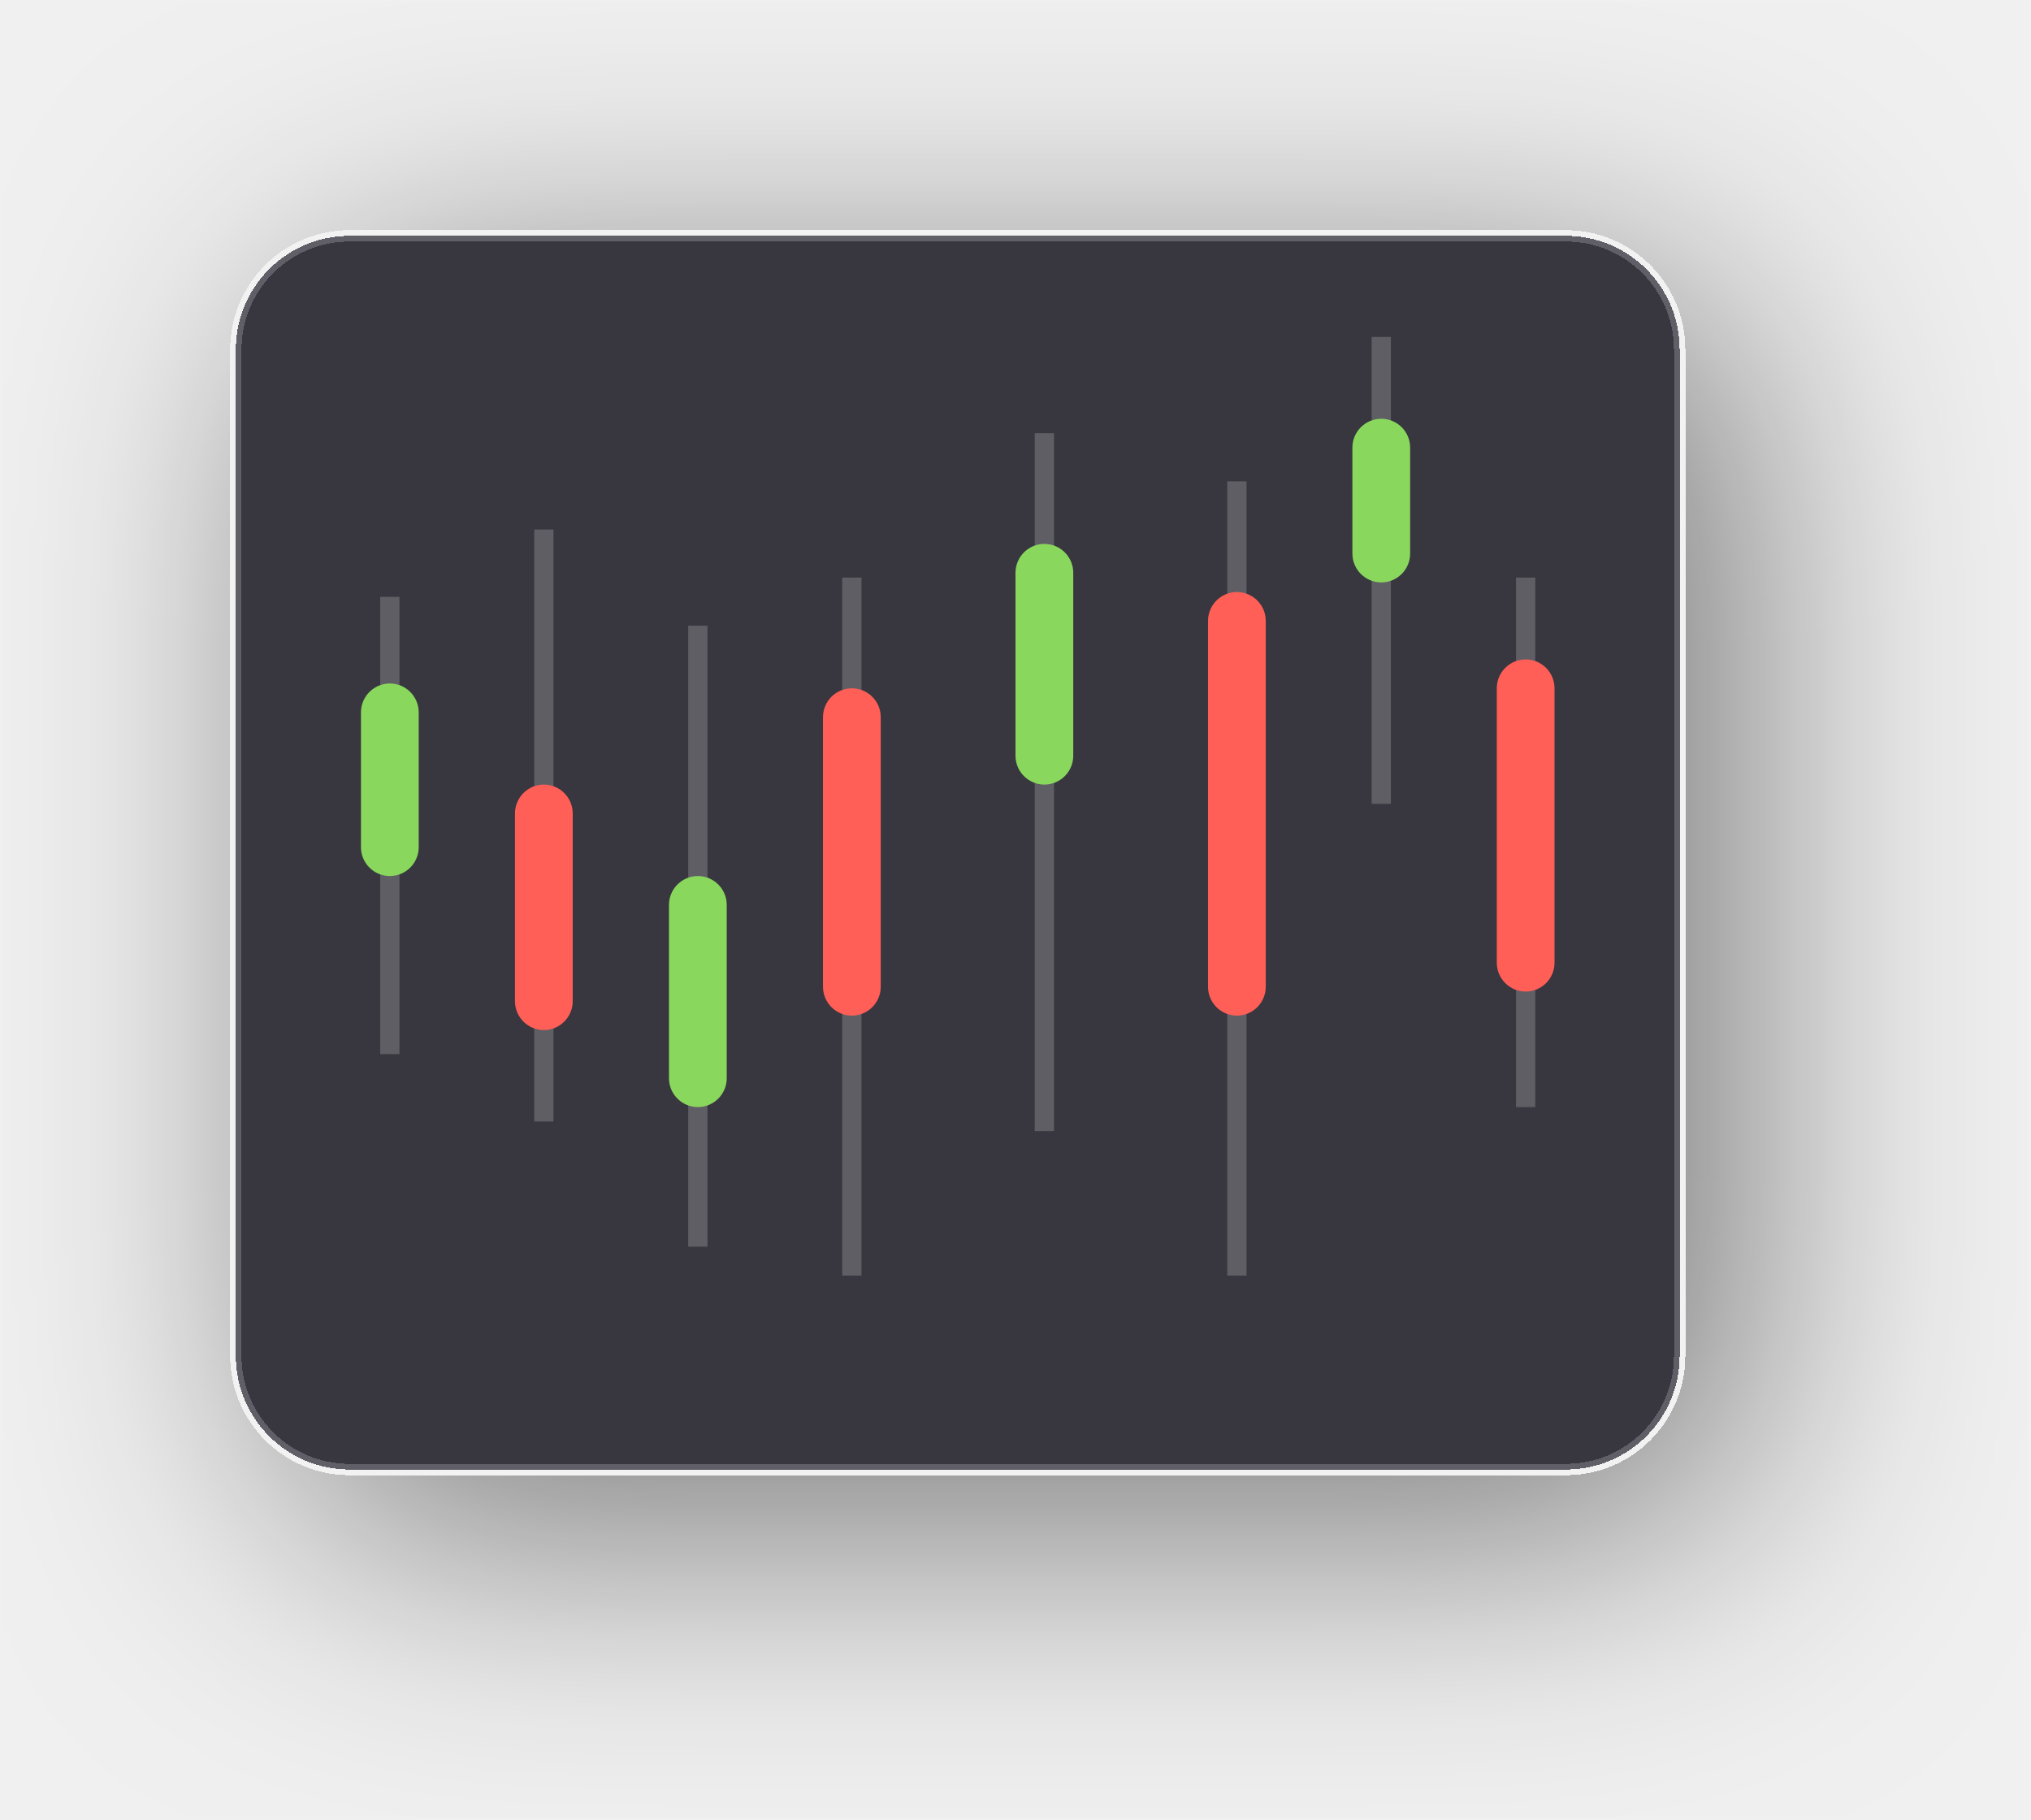
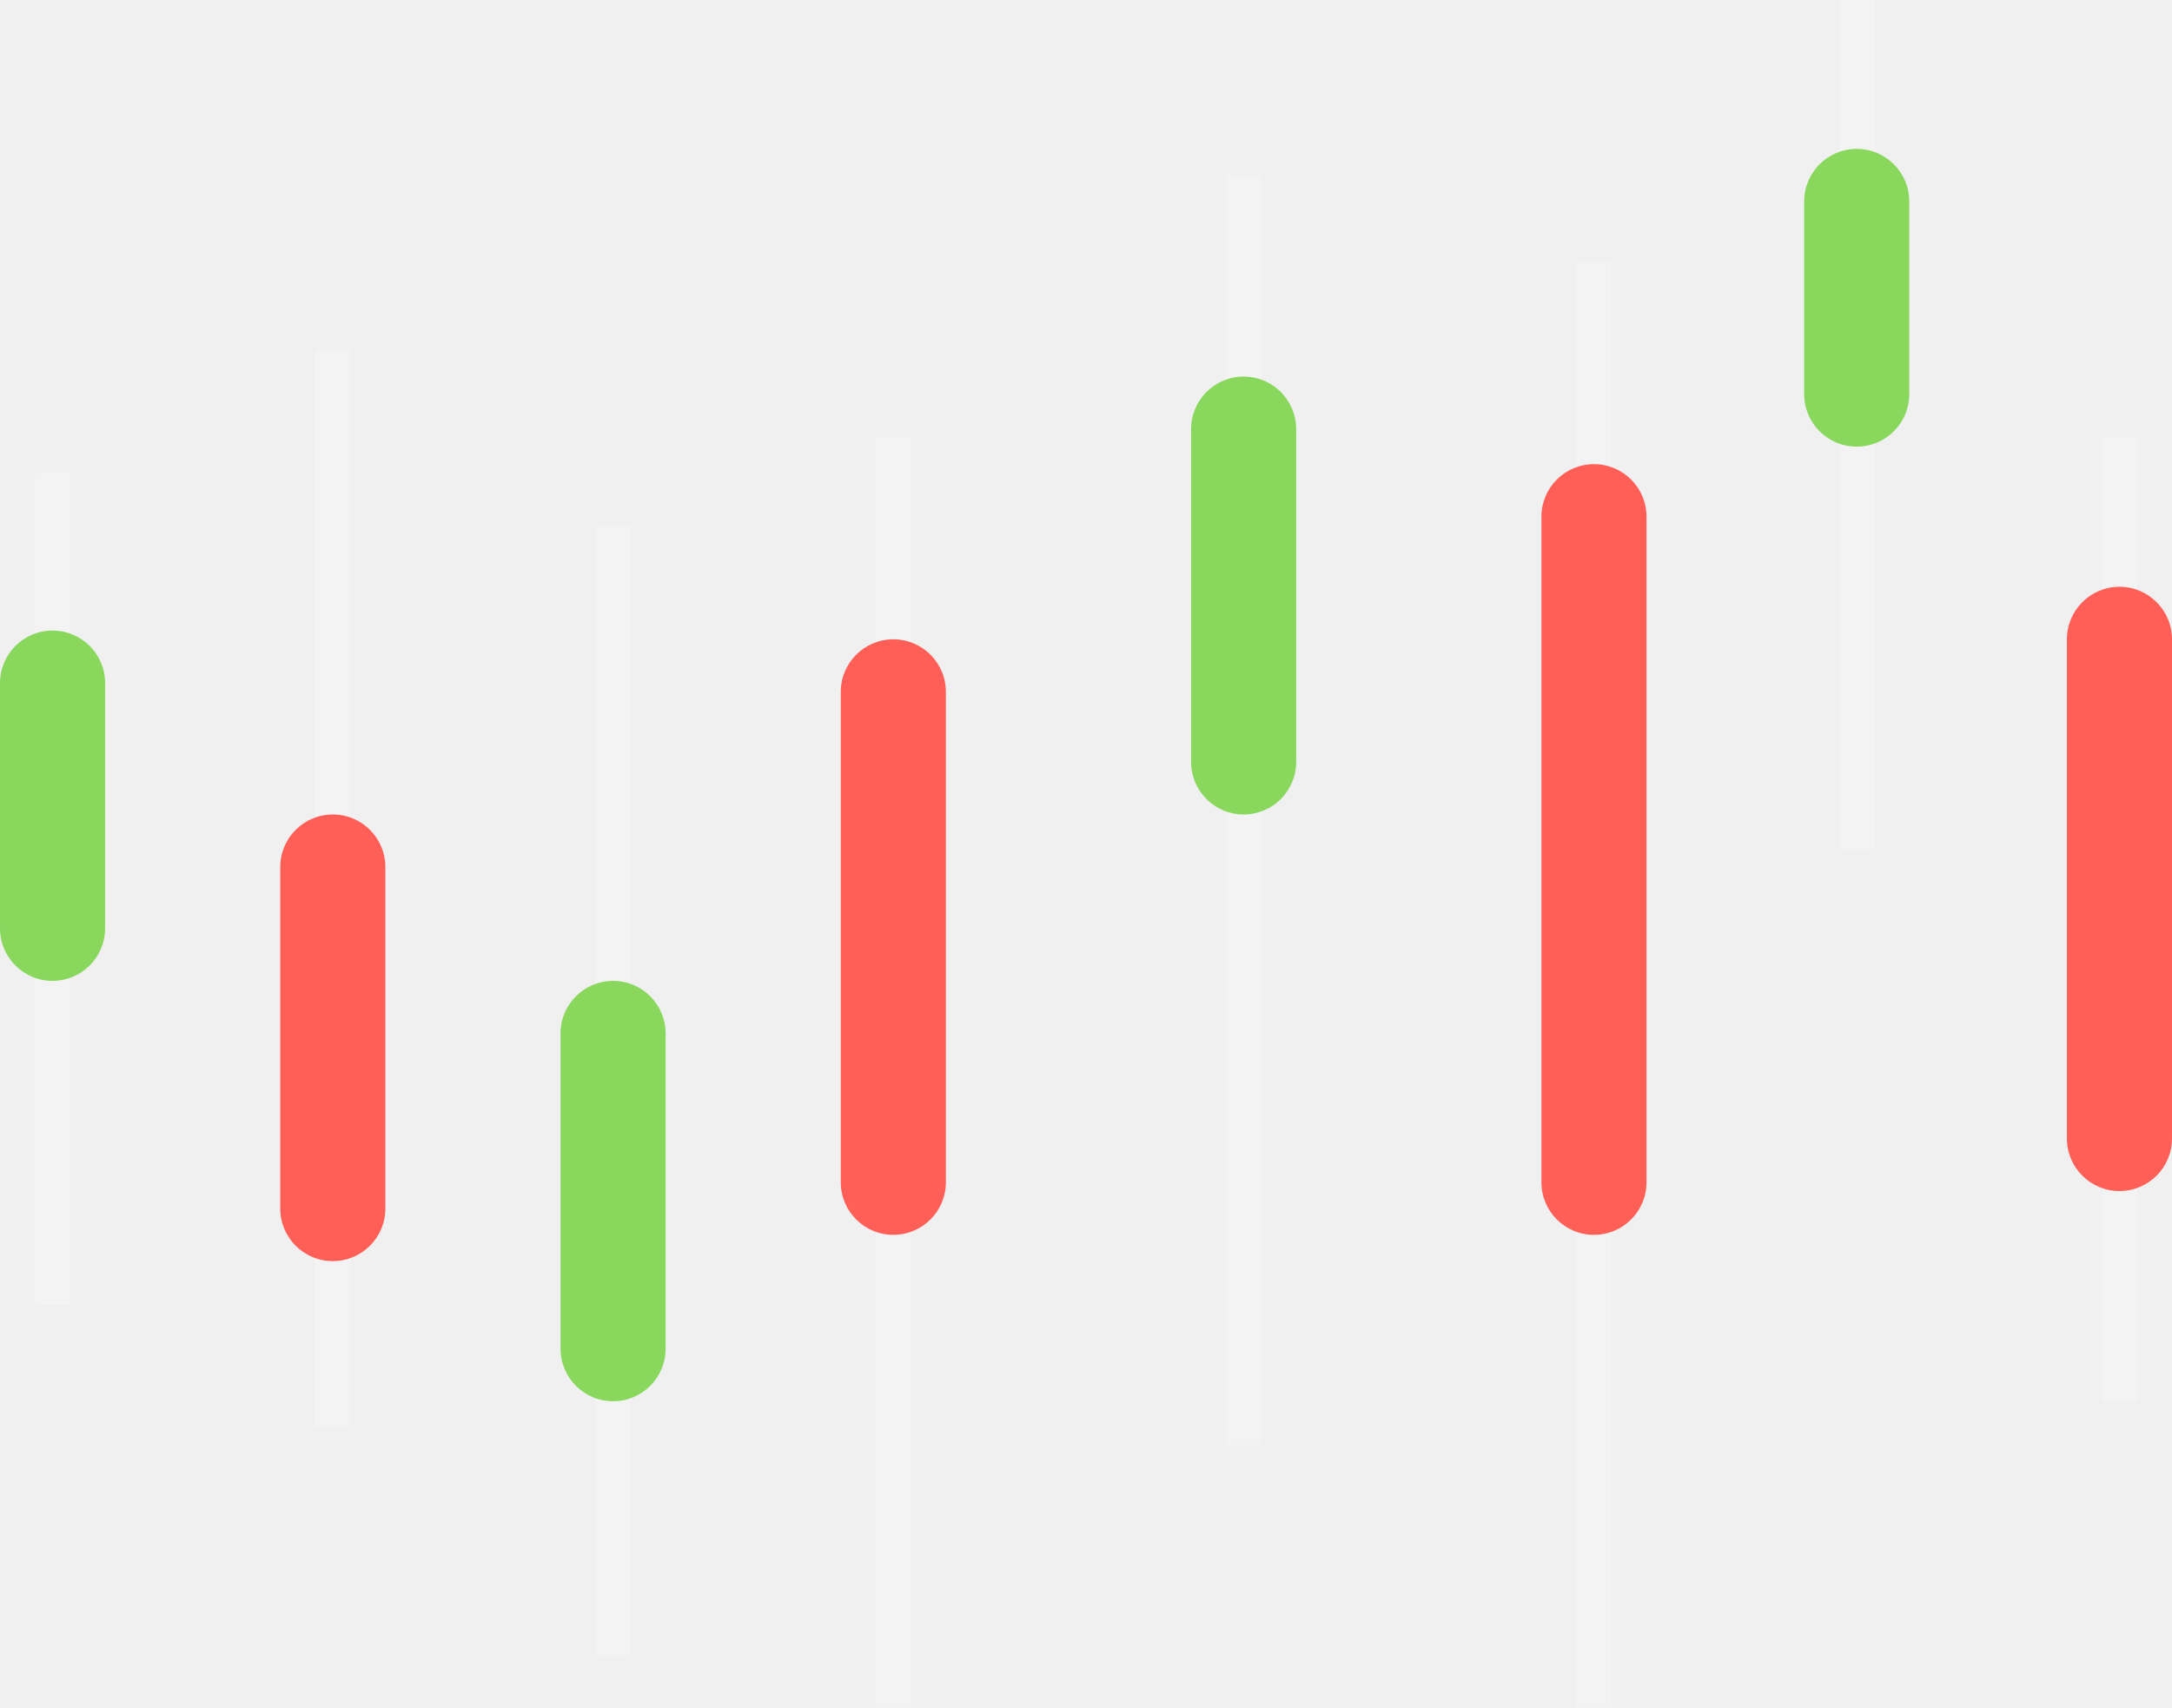
- <svg xmlns="http://www.w3.org/2000/svg" width="422" height="378" viewBox="0 0 422 378" fill="none">
-   <g filter="url(#filter0_bd)">
-     <rect x="49" y="49" width="300" height="256.299" rx="23.622" fill="#181620" fill-opacity="0.85" shape-rendering="crispEdges" />
-     <rect x="49" y="49" width="300" height="256.299" rx="23.622" stroke="white" stroke-opacity="0.2" stroke-width="2.362" shape-rendering="crispEdges" />
-   </g>
-   <mask id="mask0" style="mask-type:alpha" maskUnits="userSpaceOnUse" x="47" y="47" width="304" height="260">
-     <rect x="49" y="49" width="300" height="256.299" rx="23.622" fill="#181620" stroke="white" stroke-width="2.362" />
-   </mask>
-   <g mask="url(#mask0)">
- </g>
-   <rect x="79" y="124" width="4" height="95" fill="white" fill-opacity="0.2" />
-   <rect x="75" y="182" width="40" height="12" rx="6" transform="rotate(-90 75 182)" fill="#89D85D" />
-   <rect x="143" y="130" width="4" height="129" fill="white" fill-opacity="0.2" />
-   <rect x="139" y="230" width="48" height="12" rx="6" transform="rotate(-90 139 230)" fill="#89D85D" />
-   <rect x="111" y="110" width="4" height="123" fill="white" fill-opacity="0.2" />
-   <rect x="107" y="214" width="51" height="12" rx="6" transform="rotate(-90 107 214)" fill="#FF5F56" />
-   <rect x="175" y="120" width="4" height="145" fill="white" fill-opacity="0.2" />
-   <rect x="171" y="211" width="68" height="12" rx="6" transform="rotate(-90 171 211)" fill="#FF5F56" />
-   <rect x="255" y="100" width="4" height="165" fill="white" fill-opacity="0.2" />
-   <rect x="251" y="211" width="88" height="12" rx="6" transform="rotate(-90 251 211)" fill="#FF5F56" />
-   <rect x="215" y="90" width="4" height="145" fill="white" fill-opacity="0.2" />
-   <rect x="211" y="163" width="50" height="12" rx="6" transform="rotate(-90 211 163)" fill="#89D85D" />
-   <rect x="285" y="70" width="4" height="97" fill="white" fill-opacity="0.2" />
-   <rect x="281" y="121" width="34" height="12" rx="6" transform="rotate(-90 281 121)" fill="#89D85D" />
-   <rect x="315" y="120" width="4" height="110" fill="white" fill-opacity="0.2" />
-   <rect x="311" y="206" width="69" height="12" rx="6" transform="rotate(-90 311 206)" fill="#FF5F56" />
-   <defs>
-     <filter id="filter0_bd" x="0.575" y="0.575" width="420.473" height="376.772" filterUnits="userSpaceOnUse" color-interpolation-filters="sRGB">
-       <feFlood flood-opacity="0" result="BackgroundImageFix" />
-       <feGaussianBlur in="BackgroundImage" stdDeviation="5.906" />
-       <feComposite in2="SourceAlpha" operator="in" result="effect1_backgroundBlur" />
-       <feColorMatrix in="SourceAlpha" type="matrix" values="0 0 0 0 0 0 0 0 0 0 0 0 0 0 0 0 0 0 127 0" result="hardAlpha" />
-       <feOffset dx="11.811" dy="11.811" />
-       <feGaussianBlur stdDeviation="29.528" />
-       <feComposite in2="hardAlpha" operator="out" />
-       <feColorMatrix type="matrix" values="0 0 0 0 0 0 0 0 0 0 0 0 0 0 0 0 0 0 0.5 0" />
-       <feBlend mode="normal" in2="effect1_backgroundBlur" result="effect2_dropShadow" />
-       <feBlend mode="normal" in="SourceGraphic" in2="effect2_dropShadow" result="shape" />
-     </filter>
-   </defs>
+ <svg xmlns="http://www.w3.org/2000/svg" width="248" height="195" viewBox="0 0 248 195" fill="none">
+   <rect x="4" y="54" width="4" height="95" fill="white" fill-opacity="0.2" />
+   <rect y="112" width="40" height="12" rx="6" transform="rotate(-90 0 112)" fill="#89D85D" />
+   <rect x="68" y="60" width="4" height="129" fill="white" fill-opacity="0.2" />
+   <rect x="64" y="160" width="48" height="12" rx="6" transform="rotate(-90 64 160)" fill="#89D85D" />
+   <rect x="36" y="40" width="4" height="123" fill="white" fill-opacity="0.2" />
+   <rect x="32" y="144" width="51" height="12" rx="6" transform="rotate(-90 32 144)" fill="#FF5F56" />
+   <rect x="100" y="50" width="4" height="145" fill="white" fill-opacity="0.2" />
+   <rect x="96" y="141" width="68" height="12" rx="6" transform="rotate(-90 96 141)" fill="#FF5F56" />
+   <rect x="180" y="30" width="4" height="165" fill="white" fill-opacity="0.2" />
+   <rect x="176" y="141" width="88" height="12" rx="6" transform="rotate(-90 176 141)" fill="#FF5F56" />
+   <rect x="140" y="20" width="4" height="145" fill="white" fill-opacity="0.2" />
+   <rect x="136" y="93" width="50" height="12" rx="6" transform="rotate(-90 136 93)" fill="#89D85D" />
+   <rect x="210" width="4" height="97" fill="white" fill-opacity="0.2" />
+   <rect x="206" y="51" width="34" height="12" rx="6" transform="rotate(-90 206 51)" fill="#89D85D" />
+   <rect x="240" y="50" width="4" height="110" fill="white" fill-opacity="0.2" />
+   <rect x="236" y="136" width="69" height="12" rx="6" transform="rotate(-90 236 136)" fill="#FF5F56" />
</svg>
